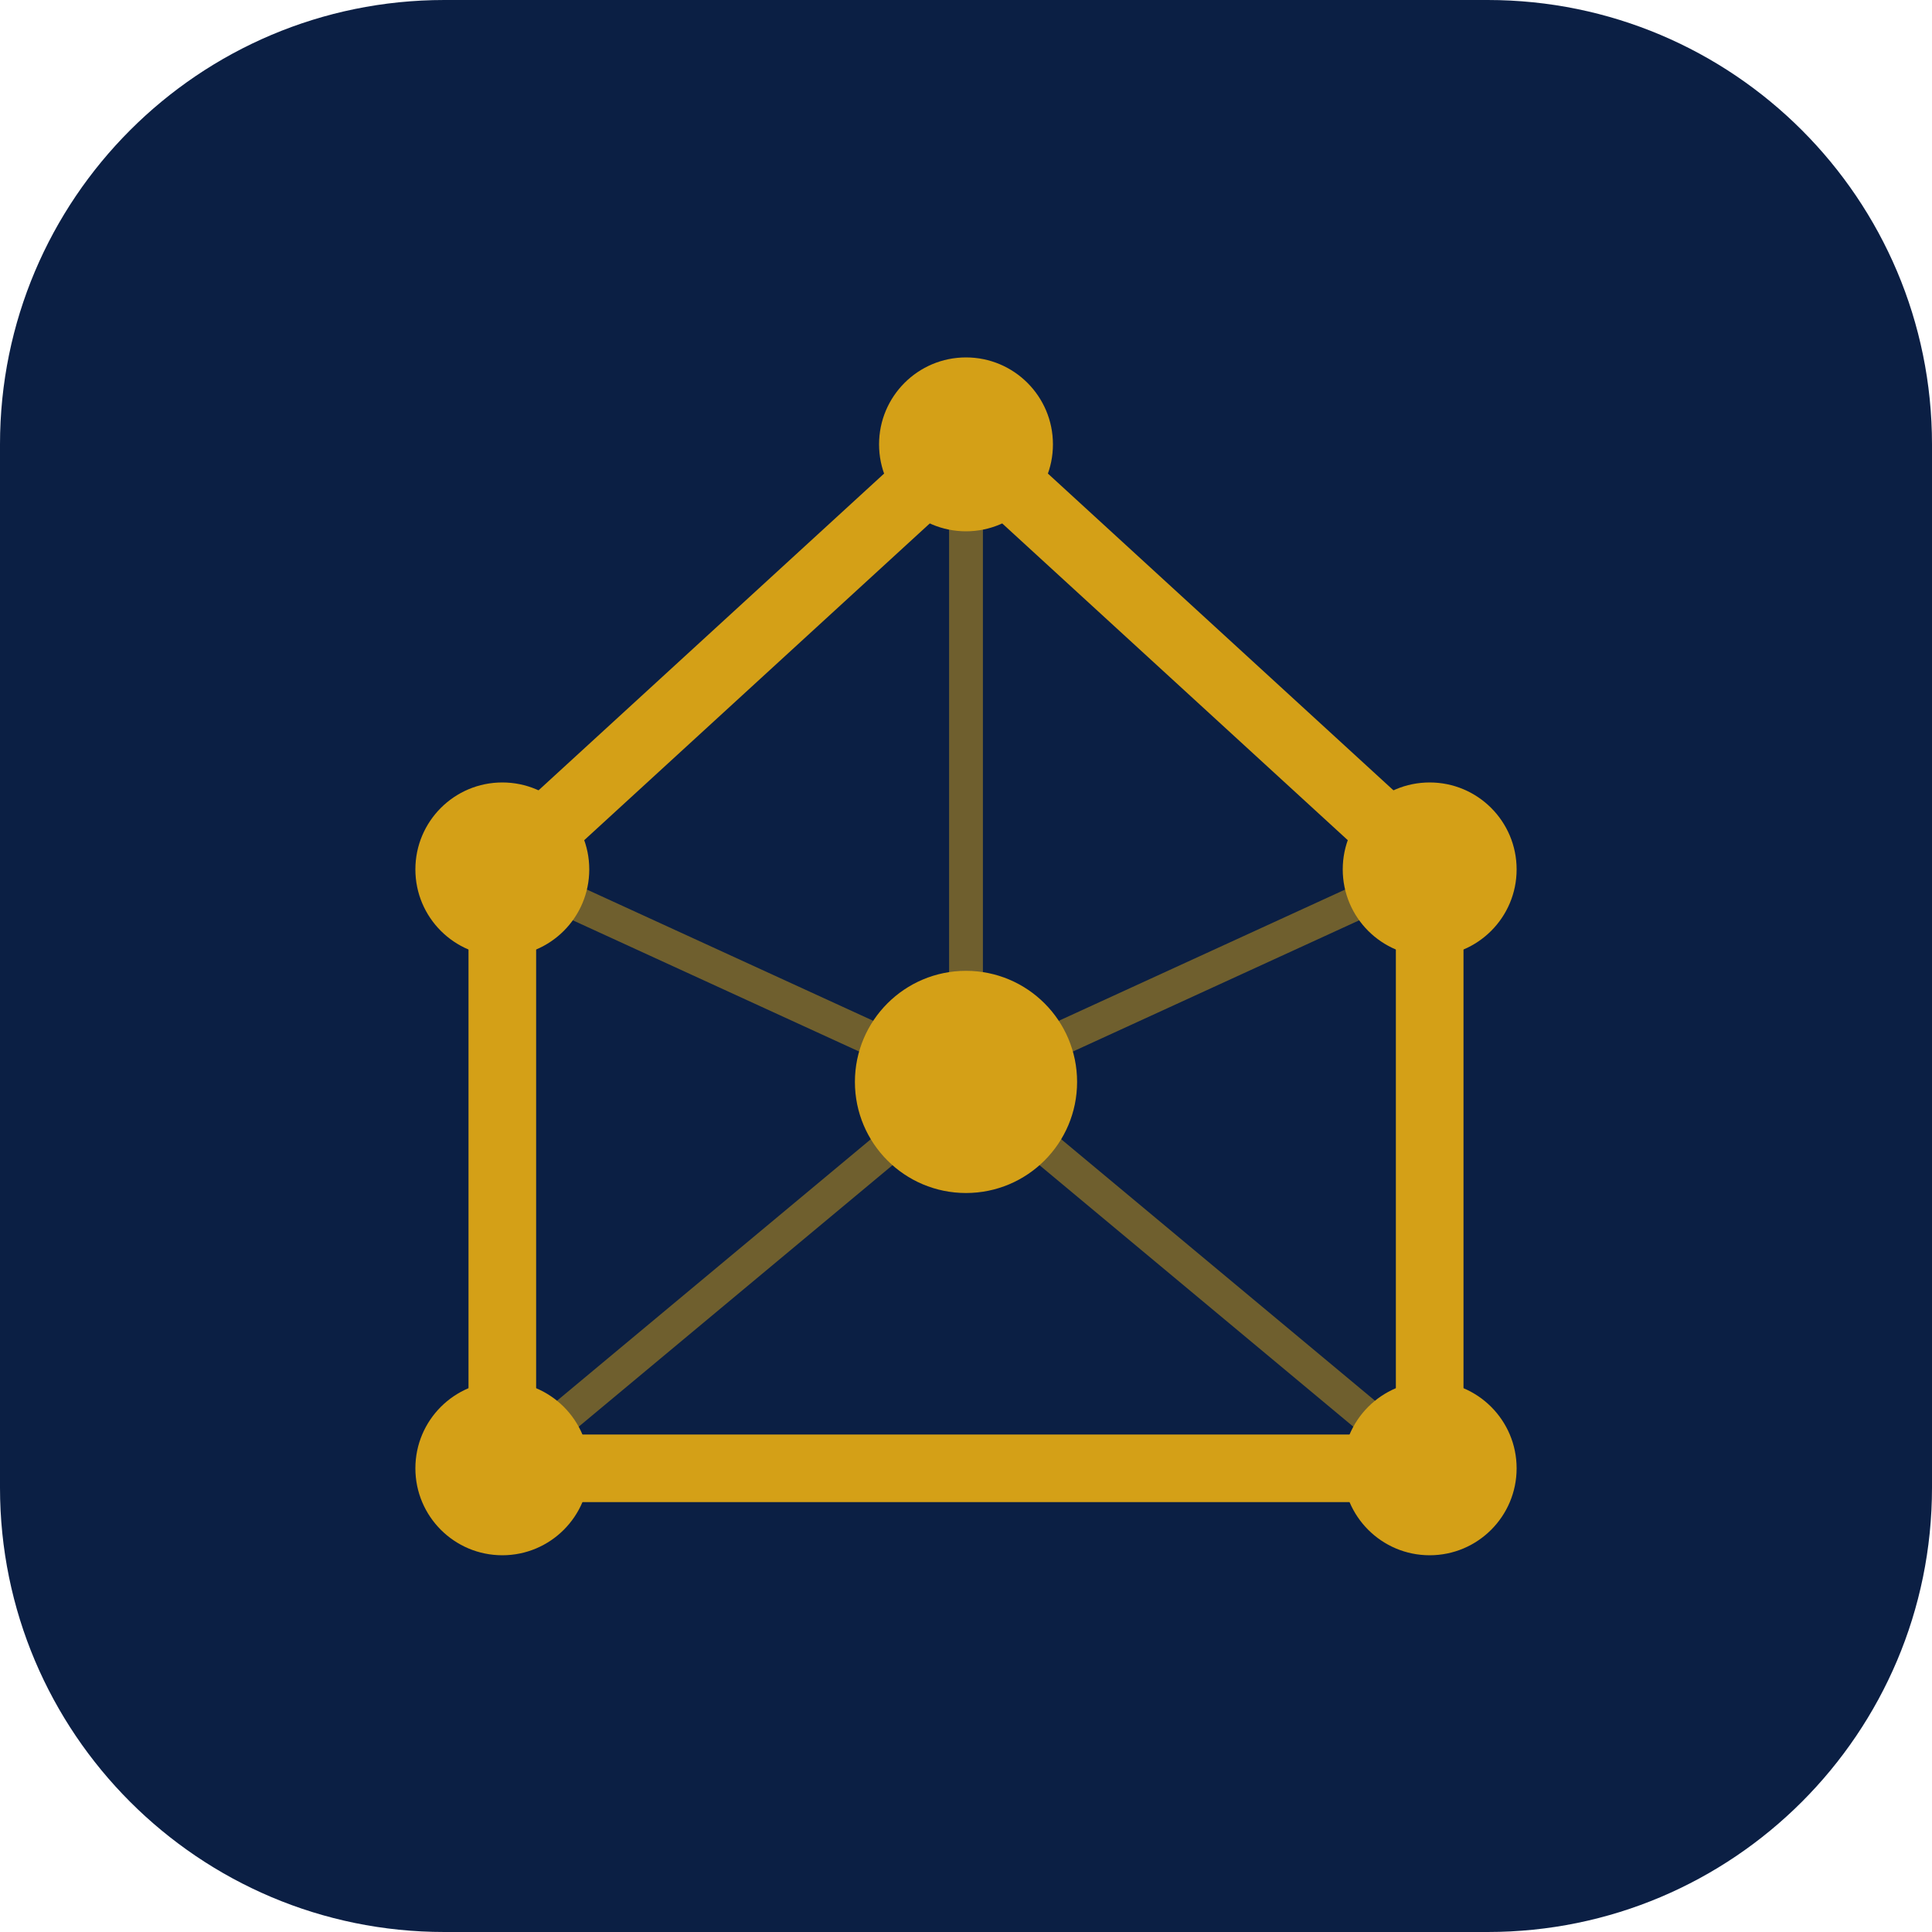
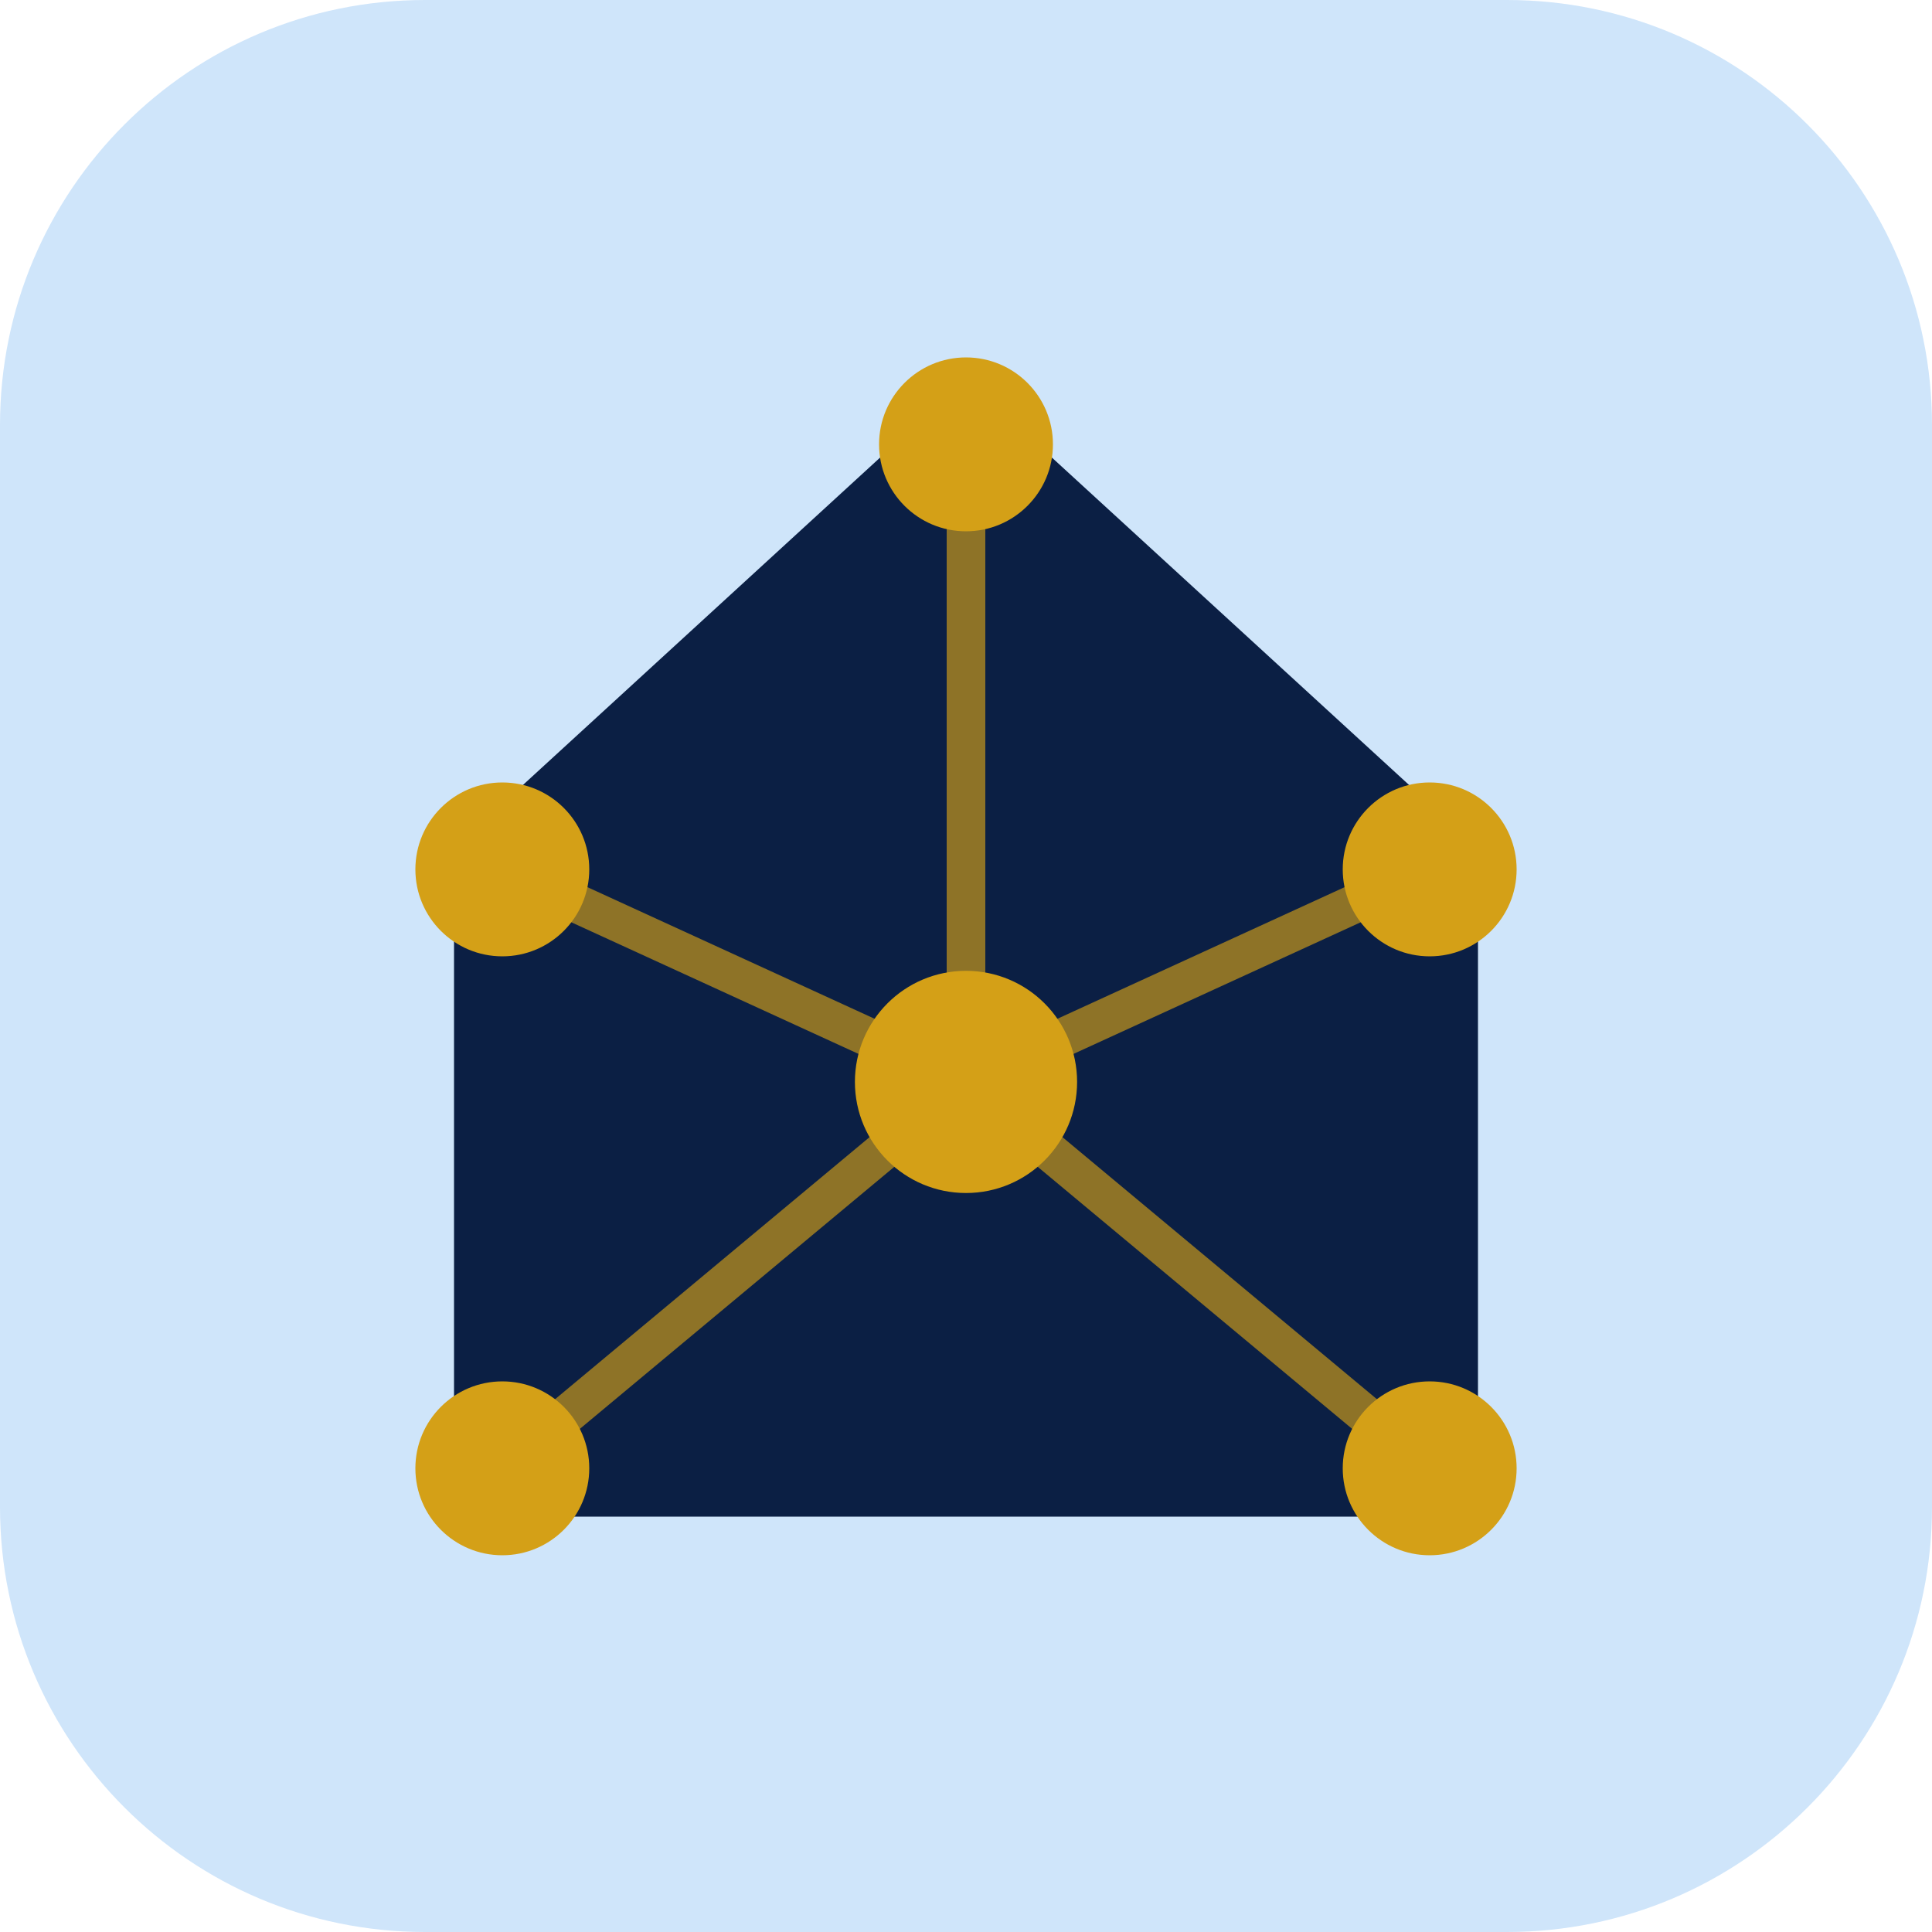
<svg xmlns="http://www.w3.org/2000/svg" viewBox="0 0 200 200" width="512" height="512" role="img" aria-label="RealtorBoss">
-   <rect width="200" height="200" rx="46" fill="#0B1F44" />
-   <path d="M100 46 L52 90 L52 152 L148 152 L148 90 Z" fill="none" stroke="#D4A017" stroke-width="7" stroke-linejoin="round" stroke-linecap="round" />
-   <g stroke="#D4A017" stroke-width="3.5" opacity="0.5">
+   <rect width="200" height="200" rx="44" fill="#CFE5FA" />
+   <path d="M100 46 L52 90 L52 152 L148 152 L148 90 Z" fill="#0B1F44" stroke="#0B1F44" stroke-width="10" stroke-linejoin="round" stroke-linecap="round" />
+   <g stroke="#D4A017" stroke-width="4" opacity="0.65">
    <line x1="100" y1="112" x2="100" y2="46" />
    <line x1="100" y1="112" x2="52" y2="90" />
    <line x1="100" y1="112" x2="148" y2="90" />
    <line x1="100" y1="112" x2="52" y2="152" />
    <line x1="100" y1="112" x2="148" y2="152" />
  </g>
  <g fill="#D4A017">
    <circle cx="100" cy="46" r="9" />
    <circle cx="52" cy="90" r="9" />
    <circle cx="148" cy="90" r="9" />
    <circle cx="52" cy="152" r="9" />
    <circle cx="148" cy="152" r="9" />
    <circle cx="100" cy="112" r="11.5" />
  </g>
</svg>
